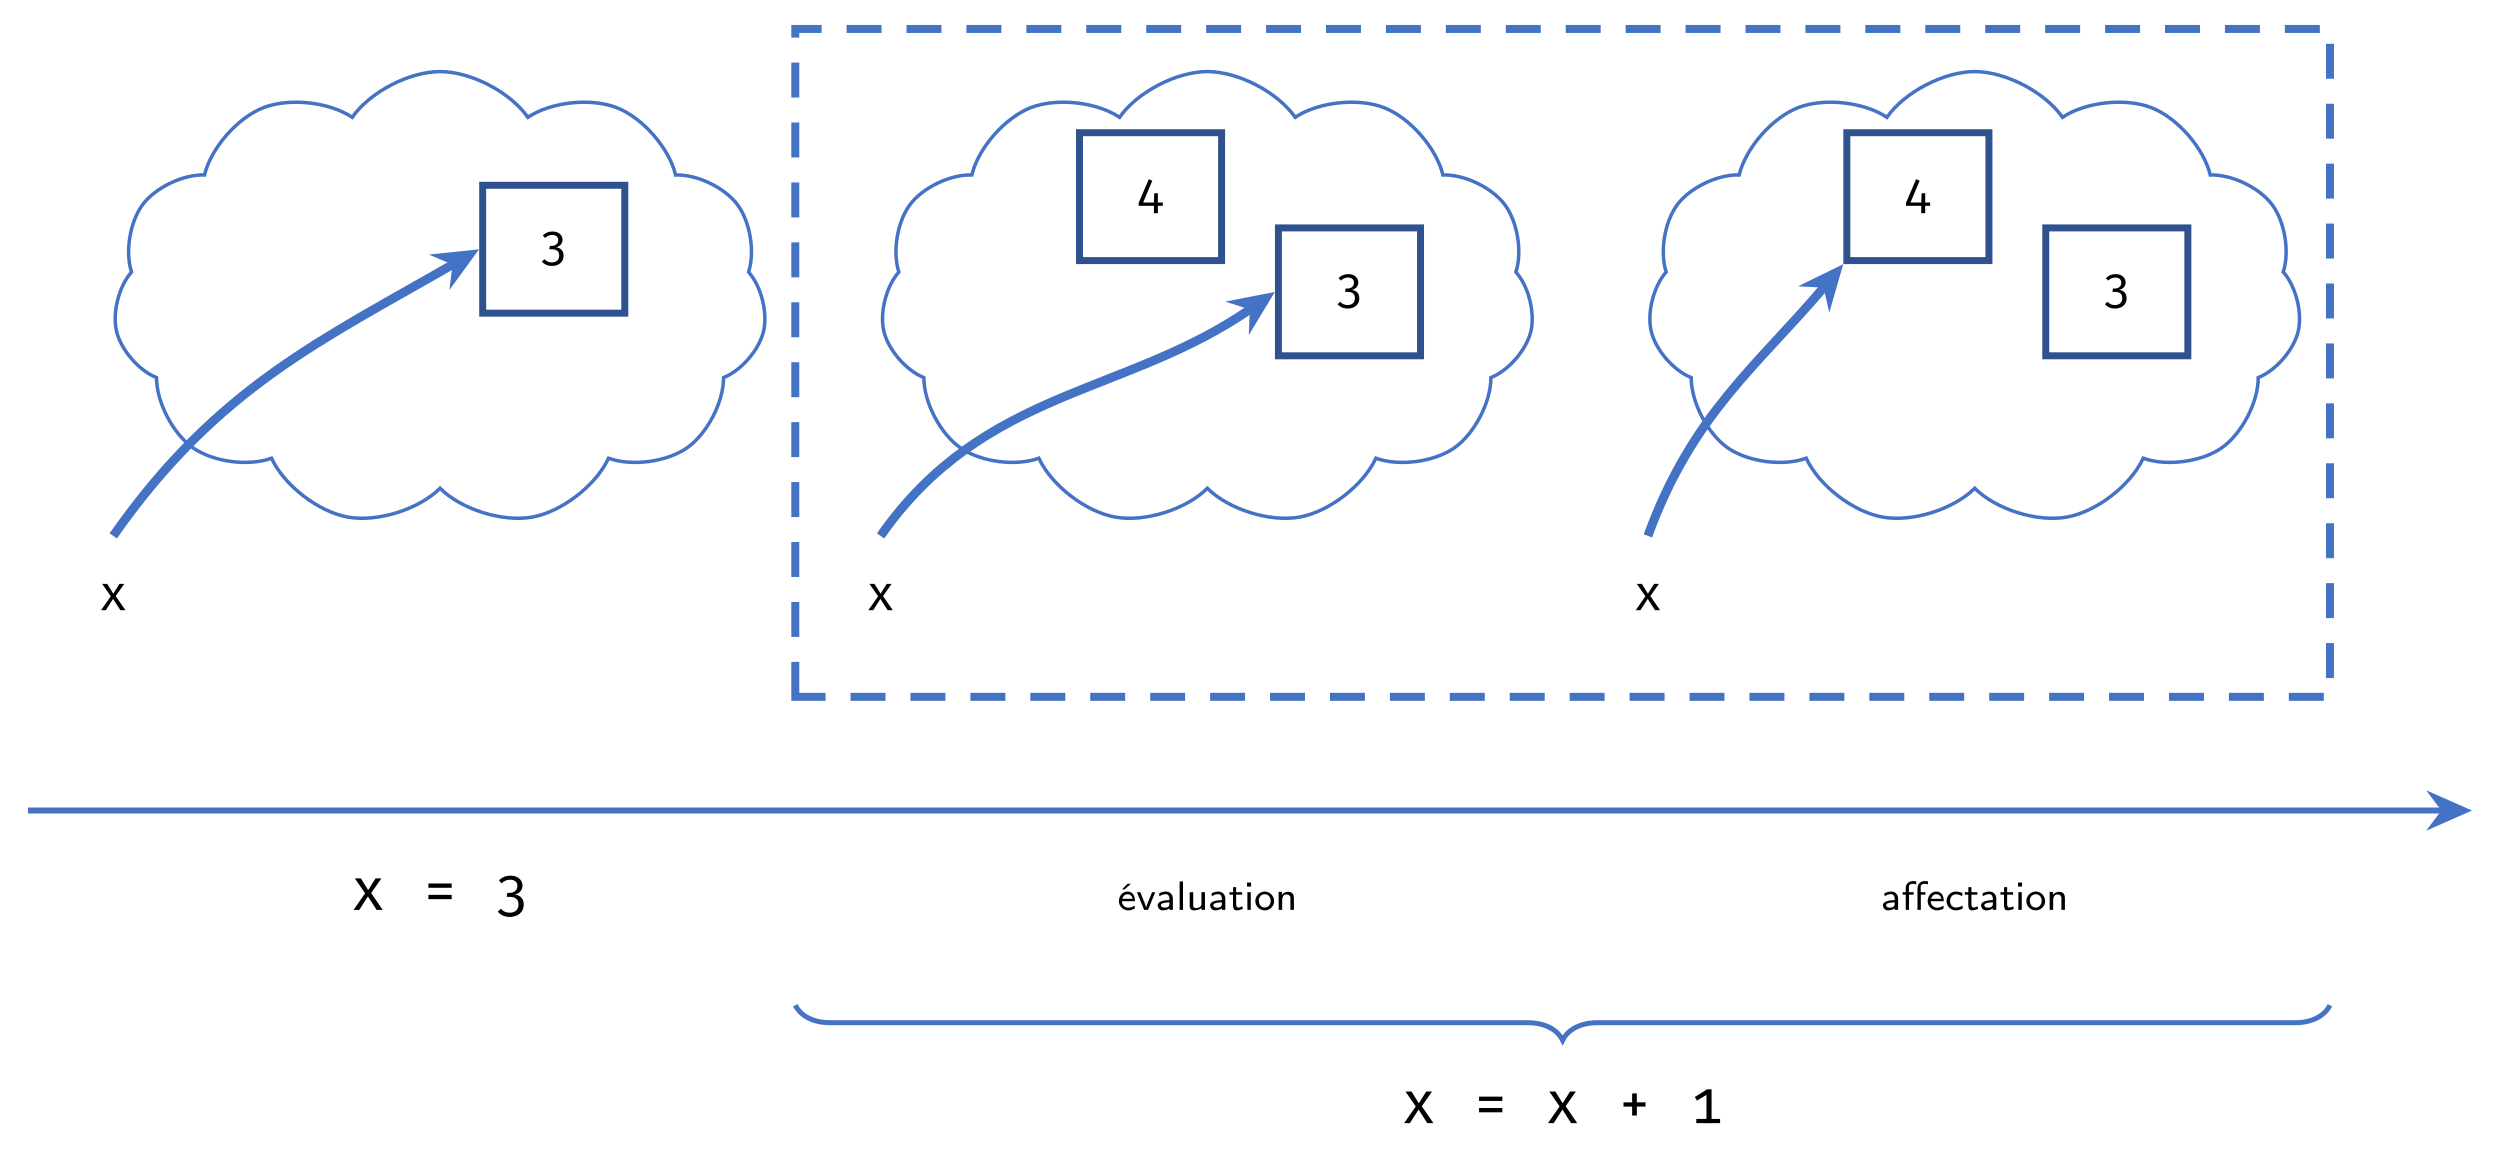
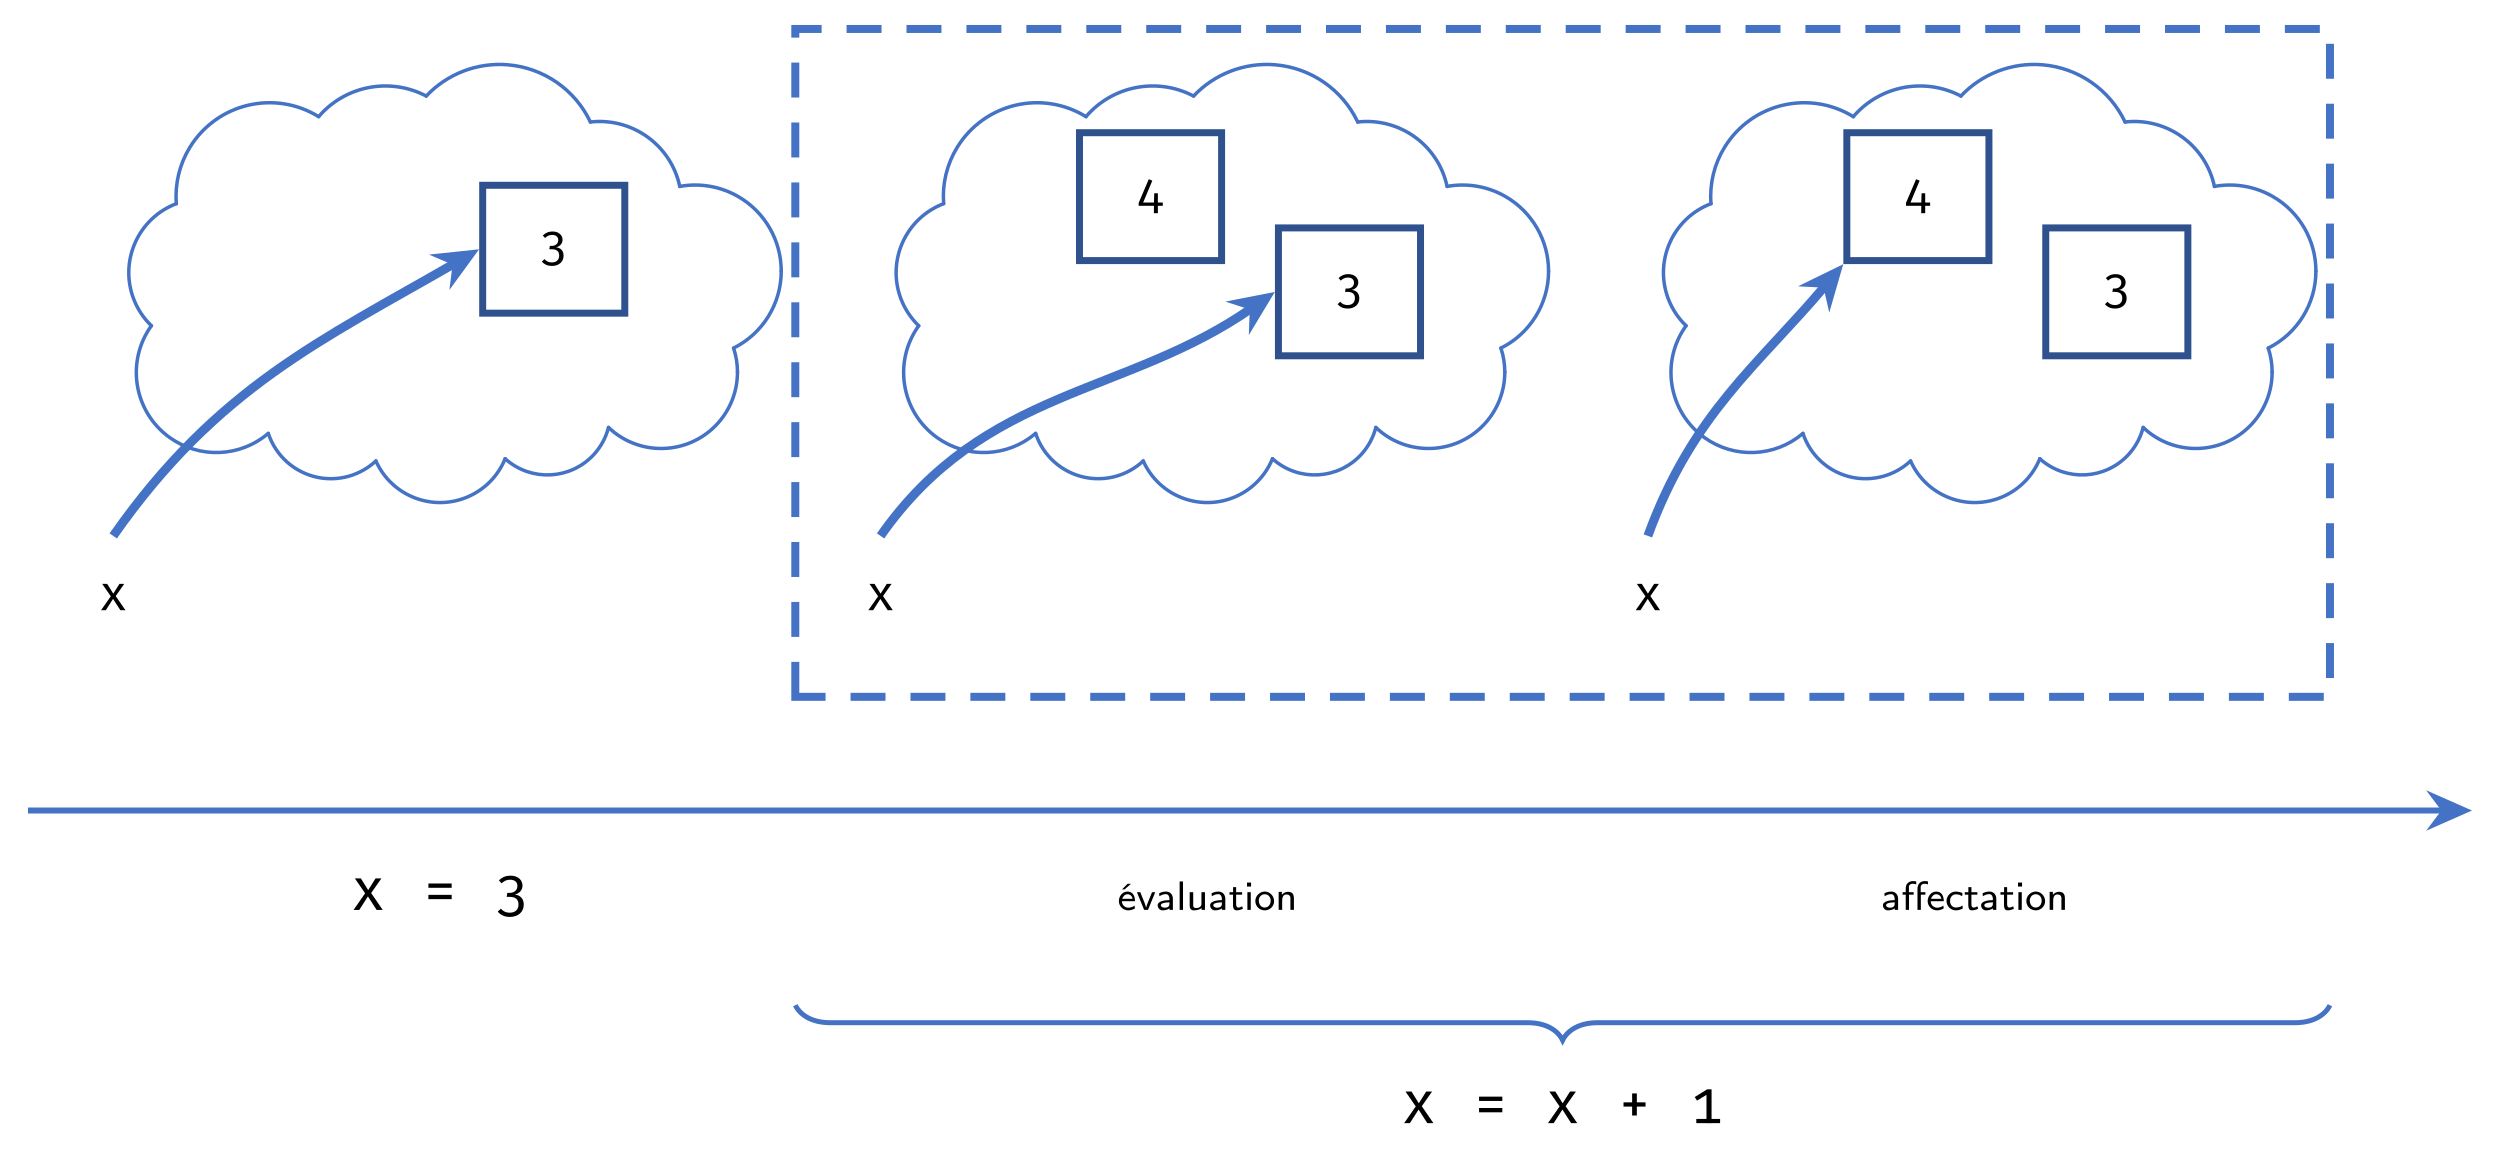
<svg xmlns="http://www.w3.org/2000/svg" xmlns:xlink="http://www.w3.org/1999/xlink" viewBox="0 0 498.717 232.359">
  <defs>
    <g>
      <g id="glyph-0-0">
        <path d="M 1.812 0 L 3.547 -2.703 L 5.281 0 L 6.5 0 L 4.188 -3.375 L 6.234 -6.297 L 5.062 -6.297 L 3.594 -3.953 L 2.141 -6.297 L 0.938 -6.297 L 2.984 -3.328 L 0.672 0 Z M 1.812 0 " />
      </g>
      <g id="glyph-0-1">
        <path d="M 5.906 -5.281 L 1.266 -5.281 L 1.266 -4.422 L 5.906 -4.422 Z M 5.906 -3.016 L 1.266 -3.016 L 1.266 -2.156 L 5.906 -2.156 Z M 5.906 -3.016 " />
      </g>
      <g id="glyph-0-2">
        <path d="M 4.047 -5.922 L 3.109 -5.922 L 3.109 -4.141 L 1.391 -4.141 L 1.391 -3.297 L 3.109 -3.297 L 3.109 -1.516 L 4.047 -1.516 L 4.047 -3.297 L 5.781 -3.297 L 5.781 -4.141 L 4.047 -4.141 Z M 4.047 -5.922 " />
      </g>
      <g id="glyph-0-3">
        <path d="M 6.312 -0.828 L 4.609 -0.828 L 4.609 -6.734 L 3.719 -6.734 L 1.25 -5.203 L 1.703 -4.484 L 3.594 -5.641 L 3.594 -0.828 L 1.562 -0.828 L 1.562 0 L 3.594 0 L 3.594 0.016 L 4.609 0.016 L 4.609 0 L 6.312 0 Z M 6.312 -0.828 " />
      </g>
      <g id="glyph-0-4">
        <path d="M 3.297 -6.844 C 2.375 -6.844 1.656 -6.547 0.984 -5.922 L 1.5 -5.312 C 2.062 -5.812 2.531 -6.031 3.219 -6.031 C 4.141 -6.031 4.672 -5.562 4.672 -4.812 C 4.672 -3.906 4 -3.406 3.094 -3.406 L 2.656 -3.406 L 2.531 -2.609 L 3.156 -2.609 C 4.25 -2.609 4.891 -2.156 4.891 -1.094 C 4.891 -0.094 4.266 0.547 3.125 0.547 C 2.422 0.547 1.875 0.312 1.375 -0.25 L 0.75 0.328 C 1.344 1.047 2.172 1.391 3.156 1.391 C 4.875 1.391 5.938 0.344 5.938 -1.047 C 5.938 -2.312 5.203 -2.953 4.141 -3.078 C 5.016 -3.266 5.688 -3.922 5.688 -4.859 C 5.688 -5.906 4.859 -6.844 3.297 -6.844 Z M 3.297 -6.844 " />
      </g>
      <g id="glyph-1-0">
        <path d="M 2.75 -5.719 C 1.984 -5.719 1.391 -5.469 0.812 -4.938 L 1.25 -4.422 C 1.719 -4.844 2.109 -5.031 2.688 -5.031 C 3.453 -5.031 3.891 -4.641 3.891 -4.016 C 3.891 -3.266 3.328 -2.844 2.578 -2.844 L 2.219 -2.844 L 2.109 -2.172 L 2.625 -2.172 C 3.531 -2.172 4.078 -1.797 4.078 -0.922 C 4.078 -0.078 3.562 0.453 2.609 0.453 C 2.031 0.453 1.562 0.266 1.141 -0.203 L 0.625 0.281 C 1.125 0.875 1.812 1.156 2.625 1.156 C 4.062 1.156 4.953 0.297 4.953 -0.875 C 4.953 -1.922 4.344 -2.469 3.453 -2.562 C 4.172 -2.719 4.75 -3.266 4.75 -4.062 C 4.75 -4.922 4.062 -5.719 2.75 -5.719 Z M 2.75 -5.719 " />
      </g>
      <g id="glyph-1-1">
        <path d="M 1.516 0 L 2.953 -2.25 L 4.406 0 L 5.422 0 L 3.484 -2.812 L 5.188 -5.25 L 4.234 -5.25 L 3 -3.297 L 1.781 -5.25 L 0.781 -5.25 L 2.5 -2.766 L 0.562 0 Z M 1.516 0 " />
      </g>
      <g id="glyph-1-2">
        <path d="M 5.438 -1.062 L 4.453 -1.062 L 4.453 -2.906 L 3.734 -2.906 L 3.672 -1.062 L 1.516 -1.062 L 3.344 -5.422 L 2.641 -5.719 L 0.625 -1 L 0.625 -0.406 L 3.672 -0.406 L 3.656 1.062 L 4.453 1.062 L 4.453 -0.406 L 5.438 -0.406 Z M 5.438 -1.062 " />
      </g>
      <g id="glyph-2-0">
        <path d="M 3.422 -0.875 C 3.359 -0.844 3.297 -0.781 3.234 -0.75 C 2.922 -0.578 2.547 -0.453 2.172 -0.453 C 1.578 -0.453 0.891 -0.906 0.891 -1.75 L 3.5 -1.75 C 3.5 -2.562 3.219 -3.672 2 -3.672 C 0.969 -3.672 0.281 -2.734 0.281 -1.766 L 0.281 -1.734 C 0.297 -0.734 1.141 0.078 2.141 0.078 C 2.578 0.078 3 -0.047 3.359 -0.234 C 3.422 -0.266 3.469 -0.297 3.469 -0.359 C 3.469 -0.531 3.438 -0.703 3.422 -0.875 Z M 0.953 -2.234 C 1.094 -2.688 1.453 -3.141 2.016 -3.141 C 2.281 -3.141 2.578 -3.016 2.75 -2.812 C 2.906 -2.641 2.969 -2.438 3.016 -2.234 Z M 0.906 -4.109 L 1.438 -4.109 L 2.688 -5.219 L 2.016 -5.219 Z M 0.906 -4.109 " />
      </g>
      <g id="glyph-2-1">
        <path d="M 0.125 -3.547 C 0.156 -3.438 0.203 -3.328 0.25 -3.219 L 1.469 -0.234 C 1.531 -0.109 1.531 0 1.672 0 C 1.703 0 1.734 -0.016 1.766 -0.016 L 2.141 -0.016 C 2.172 -0.016 2.203 0 2.234 0 C 2.375 0 2.391 -0.203 2.453 -0.312 C 2.766 -1.078 3.078 -1.859 3.406 -2.641 L 3.641 -3.219 C 3.688 -3.328 3.734 -3.438 3.766 -3.547 L 3.234 -3.547 C 3.094 -3.547 3.078 -3.422 3.047 -3.328 C 2.766 -2.672 2.5 -2.016 2.25 -1.359 C 2.141 -1.062 2.016 -0.766 1.953 -0.453 C 1.766 -1.234 1.422 -1.984 1.109 -2.734 C 1.047 -2.922 0.969 -3.125 0.891 -3.312 L 0.828 -3.469 C 0.812 -3.516 0.781 -3.547 0.719 -3.547 Z M 0.125 -3.547 " />
      </g>
      <g id="glyph-2-2">
        <path d="M 0.703 -2.734 C 1.125 -3 1.5 -3.156 2 -3.156 C 2.5 -3.156 2.703 -2.672 2.703 -2.234 L 2.703 -1.969 C 1.844 -1.969 0.359 -1.781 0.359 -0.953 C 0.359 -0.422 0.75 0.078 1.328 0.078 C 1.812 0.078 2.312 -0.031 2.719 -0.312 L 2.719 -0.016 L 3.391 -0.016 L 3.391 -2.234 C 3.391 -2.875 3.031 -3.609 2.109 -3.672 L 2.016 -3.672 C 1.594 -3.672 1.203 -3.578 0.812 -3.406 C 0.75 -3.375 0.656 -3.344 0.656 -3.266 C 0.656 -3.094 0.688 -2.906 0.703 -2.734 Z M 2.703 -1.531 L 2.703 -1.172 C 2.703 -0.719 2.359 -0.453 1.781 -0.453 C 1.5 -0.453 1 -0.562 1 -0.953 C 1 -1.344 1.688 -1.422 1.953 -1.469 C 2.203 -1.5 2.453 -1.516 2.703 -1.531 Z M 2.703 -1.531 " />
      </g>
      <g id="glyph-2-3">
        <path d="M 0.672 -5.688 L 0.672 -0.016 L 1.344 -0.016 L 1.344 -5.688 Z M 0.672 -5.688 " />
      </g>
      <g id="glyph-2-4">
        <path d="M 0.656 -3.547 L 0.656 -0.906 C 0.656 -0.625 0.688 -0.344 0.875 -0.156 C 1.031 0.031 1.281 0.078 1.516 0.078 C 2.047 0.078 2.609 -0.047 3.031 -0.375 L 3.031 -0.016 L 3.703 -0.016 L 3.703 -3.547 L 3 -3.547 L 3 -1.328 C 3 -1.156 3 -1 2.922 -0.844 C 2.734 -0.516 2.359 -0.391 2.016 -0.391 L 1.984 -0.391 C 1.719 -0.391 1.359 -0.406 1.359 -0.906 L 1.359 -3.547 Z M 0.656 -3.547 " />
      </g>
      <g id="glyph-2-5">
        <path d="M 0.875 -4.562 L 0.875 -3.547 L 0.156 -3.547 L 0.156 -3.047 L 0.859 -3.047 L 0.859 -1.078 C 0.859 -0.641 0.891 0.078 1.562 0.078 C 2.016 0.078 2.422 -0.047 2.828 -0.219 L 2.688 -0.734 C 2.422 -0.578 2.203 -0.484 1.906 -0.484 C 1.516 -0.484 1.484 -0.953 1.484 -1.219 L 1.484 -3.047 L 2.672 -3.047 L 2.672 -3.547 L 1.484 -3.547 L 1.484 -4.562 Z M 0.875 -4.562 " />
      </g>
      <g id="glyph-2-6">
        <path d="M 0.672 -3.547 L 0.672 -0.016 L 1.344 -0.016 L 1.344 -3.547 Z M 0.594 -5.469 L 0.594 -4.672 L 1.406 -4.672 L 1.406 -5.469 Z M 0.594 -5.469 " />
      </g>
      <g id="glyph-2-7">
        <path d="M 1.984 -3.672 C 1.016 -3.562 0.234 -2.781 0.234 -1.766 C 0.234 -0.828 0.984 0.078 2.141 0.078 C 3.109 0.078 3.984 -0.719 3.984 -1.75 C 3.984 -2.734 3.203 -3.672 2.109 -3.672 C 2.062 -3.672 2.031 -3.672 1.984 -3.672 Z M 0.938 -1.719 C 0.922 -1.766 0.922 -1.812 0.922 -1.859 C 0.922 -2.531 1.391 -3.141 2.109 -3.141 C 2.844 -3.141 3.297 -2.547 3.297 -1.844 C 3.297 -1.125 2.859 -0.484 2.109 -0.484 C 1.453 -0.484 1.016 -0.984 0.938 -1.719 Z M 0.938 -1.719 " />
      </g>
      <g id="glyph-2-8">
        <path d="M 1.297 -3.031 L 1.297 -3.609 L 0.656 -3.609 L 0.656 -0.016 L 1.359 -0.016 L 1.359 -1.812 C 1.359 -2.312 1.453 -3.094 2.188 -3.094 C 2.656 -3.094 3.016 -2.891 3.016 -2.266 C 3.016 -2.156 3 -2.047 3 -1.953 L 3 -0.016 L 3.703 -0.016 L 3.703 -1.875 C 3.703 -2.016 3.703 -2.156 3.703 -2.297 C 3.703 -2.938 3.531 -3.625 2.531 -3.625 C 2.031 -3.625 1.656 -3.422 1.297 -3.031 Z M 1.297 -3.031 " />
      </g>
      <g id="glyph-2-9">
        <path d="M 0.844 -3.547 L 0.219 -3.547 L 0.219 -3.047 L 0.844 -3.047 L 0.844 -0.016 L 1.5 -0.016 L 1.5 -3.047 L 2.422 -3.047 L 2.422 -3.547 L 1.484 -3.547 L 1.484 -4.359 C 1.484 -4.438 1.469 -4.5 1.469 -4.578 C 1.469 -5.047 1.891 -5.234 2.266 -5.234 C 2.516 -5.234 2.719 -5.172 2.938 -5.094 L 2.938 -5.688 C 2.719 -5.734 2.516 -5.766 2.281 -5.766 C 1.766 -5.766 1.125 -5.5 0.906 -4.812 C 0.844 -4.594 0.844 -4.359 0.844 -4.141 Z M 3.188 -0.016 L 3.859 -0.016 L 3.859 -3.047 L 4.766 -3.047 L 4.766 -3.547 L 3.828 -3.547 L 3.828 -4.359 C 3.828 -4.438 3.828 -4.5 3.828 -4.578 C 3.828 -5.047 4.234 -5.234 4.625 -5.234 C 4.875 -5.234 5.062 -5.172 5.281 -5.094 L 5.281 -5.688 C 5.078 -5.734 4.859 -5.766 4.641 -5.766 C 3.844 -5.766 3.188 -5.266 3.188 -4.203 Z M 3.188 -0.016 " />
      </g>
      <g id="glyph-2-10">
        <path d="M 3.422 -0.875 C 3.359 -0.844 3.297 -0.781 3.234 -0.75 C 2.922 -0.578 2.547 -0.453 2.172 -0.453 C 1.578 -0.453 0.891 -0.906 0.891 -1.75 L 3.5 -1.75 C 3.5 -2.562 3.219 -3.672 2 -3.672 C 0.969 -3.672 0.281 -2.734 0.281 -1.766 L 0.281 -1.734 C 0.297 -0.734 1.141 0.078 2.141 0.078 C 2.578 0.078 3 -0.047 3.359 -0.234 C 3.422 -0.266 3.469 -0.297 3.469 -0.359 C 3.469 -0.531 3.438 -0.703 3.422 -0.875 Z M 0.953 -2.234 C 1.094 -2.688 1.453 -3.141 2.016 -3.141 C 2.281 -3.141 2.578 -3.016 2.75 -2.812 C 2.906 -2.641 2.969 -2.438 3.016 -2.234 Z M 0.953 -2.234 " />
      </g>
      <g id="glyph-2-11">
        <path d="M 3.469 -0.891 C 3.344 -0.828 3.234 -0.734 3.094 -0.672 C 2.781 -0.547 2.453 -0.484 2.109 -0.484 L 2.047 -0.484 C 1.328 -0.562 0.984 -1.172 0.984 -1.781 C 0.984 -2.469 1.375 -3.125 2.203 -3.125 C 2.484 -3.125 2.734 -3.062 2.984 -2.969 C 3.109 -2.906 3.234 -2.812 3.375 -2.75 C 3.422 -2.906 3.469 -3.125 3.469 -3.266 C 3.469 -3.562 2.266 -3.672 2.156 -3.672 C 1.094 -3.672 0.344 -2.844 0.281 -1.875 L 0.281 -1.781 C 0.281 -0.797 1.078 0.078 2.125 0.078 C 2.578 0.078 3 -0.031 3.406 -0.234 C 3.453 -0.25 3.516 -0.281 3.516 -0.359 C 3.516 -0.531 3.484 -0.703 3.469 -0.891 Z M 3.469 -0.891 " />
      </g>
    </g>
    <clipPath id="clip-0">
      <path clip-rule="nonzero" d="M 468 142 L 498.719 142 L 498.719 182 L 468 182 Z M 468 142 " />
    </clipPath>
  </defs>
  <path fill="none" stroke-width="1.196" stroke-linecap="butt" stroke-linejoin="miter" stroke="rgb(26.668%,44.707%,76.862%)" stroke-opacity="1" stroke-miterlimit="10" d="M -82.206 -102.05 L 399.681 -102.05 " transform="matrix(1,0,0,-1,87.784,59.637)" />
  <path fill-rule="nonzero" fill="rgb(26.668%,44.707%,76.862%)" fill-opacity="1" d="M 491.652 161.688 L 485.832 159.117 L 487.766 161.688 L 485.832 164.254 Z M 491.652 161.688 " />
  <g clip-path="url(#clip-0)">
    <path fill="none" stroke-width="1.196" stroke-linecap="butt" stroke-linejoin="miter" stroke="rgb(26.668%,44.707%,76.862%)" stroke-opacity="1" stroke-miterlimit="10" d="M 7.58 -0.002 L 1.76 2.568 L 3.693 -0.002 L 1.76 -2.568 Z M 7.58 -0.002 " transform="matrix(1,0,0,-1,484.0725,161.6857)" />
  </g>
  <path fill="none" stroke-width="1.594" stroke-linecap="butt" stroke-linejoin="miter" stroke="rgb(26.668%,44.707%,76.862%)" stroke-opacity="1" stroke-dasharray="6.974 4.981" stroke-miterlimit="10" d="M 70.868 -79.371 L 70.868 53.86 L 377.013 53.86 L 377.013 -79.371 Z M 70.868 -79.371 " transform="matrix(1,0,0,-1,87.784,59.637)" />
  <path fill="none" stroke-width="0.996" stroke-linecap="butt" stroke-linejoin="miter" stroke="rgb(26.668%,44.707%,76.862%)" stroke-opacity="1" stroke-miterlimit="10" d="M 70.868 -140.89 C 71.911 -142.984 74.353 -144.379 77.841 -144.379 L 216.966 -144.379 C 220.454 -144.379 222.896 -145.773 223.939 -147.867 C 224.986 -145.773 227.427 -144.379 230.915 -144.379 L 370.04 -144.379 C 373.525 -144.379 375.966 -142.984 377.013 -140.89 " transform="matrix(1,0,0,-1,87.784,59.637)" />
  <g fill="rgb(0%,0%,0%)" fill-opacity="1">
    <use xlink:href="#glyph-0-0" x="279.441" y="224.046" />
  </g>
  <g fill="rgb(0%,0%,0%)" fill-opacity="1">
    <use xlink:href="#glyph-0-1" x="293.787" y="224.046" />
  </g>
  <g fill="rgb(0%,0%,0%)" fill-opacity="1">
    <use xlink:href="#glyph-0-0" x="308.133" y="224.046" />
  </g>
  <g fill="rgb(0%,0%,0%)" fill-opacity="1">
    <use xlink:href="#glyph-0-2" x="322.48" y="224.046" />
  </g>
  <g fill="rgb(0%,0%,0%)" fill-opacity="1">
    <use xlink:href="#glyph-0-3" x="336.826" y="224.046" />
  </g>
-   <path fill="none" stroke-width="0.697" stroke-linecap="butt" stroke-linejoin="miter" stroke="rgb(26.668%,44.707%,76.862%)" stroke-opacity="1" stroke-miterlimit="10" d="M 17.517 36.239 C 13.989 41.274 6.146 45.356 0.001 45.356 C -6.147 45.356 -13.991 41.274 -17.518 36.239 C -22.136 39.313 -30.073 40.172 -35.241 38.157 C -40.413 36.137 -45.682 30.125 -46.991 24.735 C -51.237 24.875 -56.749 22.239 -59.304 18.844 C -61.854 15.45 -62.862 9.414 -61.546 5.375 C -64.073 2.539 -65.409 -2.758 -64.534 -6.453 C -63.659 -10.148 -60.089 -14.285 -56.561 -15.687 C -56.561 -20.605 -53.3 -26.879 -49.276 -29.699 C -45.253 -32.519 -38.237 -33.449 -33.616 -31.773 C -31.096 -37.207 -24.268 -42.465 -18.37 -43.519 C -12.472 -44.57 -4.245 -41.996 0.001 -37.769 C 4.243 -41.996 12.47 -44.57 18.368 -43.519 C 24.267 -42.468 31.095 -37.207 33.618 -31.773 C 38.236 -33.449 45.247 -32.523 49.271 -29.703 C 53.294 -26.883 56.56 -20.605 56.56 -15.687 C 60.087 -14.285 63.657 -10.152 64.532 -6.457 C 65.407 -2.761 64.071 2.539 61.544 5.375 C 62.864 9.414 61.861 15.442 59.31 18.836 C 56.755 22.231 51.236 24.875 46.993 24.731 C 45.681 30.125 40.423 36.137 35.251 38.157 C 30.079 40.172 22.138 39.317 17.517 36.239 Z M 17.517 36.239 " transform="matrix(1,0,0,-1,87.784,59.637)" />
+   <path fill="none" stroke-width="0.697" stroke-linecap="round" stroke-linejoin="miter" stroke="rgb(26.668%,44.707%,76.862%)" stroke-opacity="1" stroke-miterlimit="10" d="M 68.06 5.559 C 68.06 11.692 64.786 17.36 59.478 20.426 C 55.954 22.461 51.821 23.176 47.818 22.446 " transform="matrix(1,0,0,-1,87.784,59.637)" />
+   <path fill="none" stroke-width="0.697" stroke-linecap="round" stroke-linejoin="miter" stroke="rgb(26.668%,44.707%,76.862%)" stroke-opacity="1" stroke-miterlimit="10" d="M 58.556 -9.804 C 64.38 -6.902 68.064 -0.953 68.064 5.559 " transform="matrix(1,0,0,-1,87.784,59.637)" />
+   <path fill="none" stroke-width="0.697" stroke-linecap="round" stroke-linejoin="miter" stroke="rgb(26.668%,44.707%,76.862%)" stroke-opacity="1" stroke-miterlimit="10" d="M 47.821 22.446 C 46.068 30.676 38.357 36.235 29.993 35.301 " transform="matrix(1,0,0,-1,87.784,59.637)" />
+   <path fill="none" stroke-width="0.697" stroke-linecap="round" stroke-linejoin="miter" stroke="rgb(26.668%,44.707%,76.862%)" stroke-opacity="1" stroke-miterlimit="10" d="M 29.989 35.305 C 26.919 41.782 20.622 46.133 13.474 46.715 C 7.4 47.207 1.427 44.91 -2.753 40.477 " transform="matrix(1,0,0,-1,87.784,59.637)" />
+   <path fill="none" stroke-width="0.697" stroke-linecap="round" stroke-linejoin="miter" stroke="rgb(26.668%,44.707%,76.862%)" stroke-opacity="1" stroke-miterlimit="10" d="M -2.757 40.477 C -9.991 44.274 -18.897 42.571 -24.218 36.367 " transform="matrix(1,0,0,-1,87.784,59.637)" />
+   <path fill="none" stroke-width="0.697" stroke-linecap="round" stroke-linejoin="miter" stroke="rgb(26.668%,44.707%,76.862%)" stroke-opacity="1" stroke-miterlimit="10" d="M -24.221 36.367 C -32.999 41.774 -44.491 39.043 -49.897 30.266 C -51.971 26.899 -52.921 22.953 -52.608 19.012 " transform="matrix(1,0,0,-1,87.784,59.637)" />
+   <path fill="none" stroke-width="0.697" stroke-linecap="round" stroke-linejoin="miter" stroke="rgb(26.668%,44.707%,76.862%)" stroke-opacity="1" stroke-miterlimit="10" d="M -52.604 19.008 C -60.202 16.117 -64.018 7.614 -61.128 0.016 C -60.354 -2.011 -59.143 -3.843 -57.581 -5.347 " transform="matrix(1,0,0,-1,87.784,59.637)" />
+   <path fill="none" stroke-width="0.697" stroke-linecap="round" stroke-linejoin="miter" stroke="rgb(26.668%,44.707%,76.862%)" stroke-opacity="1" stroke-miterlimit="10" d="M -57.585 -5.347 C -62.733 -12.504 -61.108 -22.48 -53.956 -27.633 C -47.987 -31.925 -39.858 -31.593 -34.264 -26.82 " transform="matrix(1,0,0,-1,87.784,59.637)" />
+   <path fill="none" stroke-width="0.697" stroke-linecap="round" stroke-linejoin="miter" stroke="rgb(26.668%,44.707%,76.862%)" stroke-opacity="1" stroke-miterlimit="10" d="M -34.264 -26.82 C -32.796 -31.281 -29.061 -34.621 -24.464 -35.582 C -20.276 -36.457 -15.925 -35.238 -12.8 -32.316 " transform="matrix(1,0,0,-1,87.784,59.637)" />
+   <path fill="none" stroke-width="0.697" stroke-linecap="round" stroke-linejoin="miter" stroke="rgb(26.668%,44.707%,76.862%)" stroke-opacity="1" stroke-miterlimit="10" d="M -12.796 -32.32 C -9.639 -39.386 -1.35 -42.554 5.716 -39.394 C 9.017 -37.922 11.626 -35.222 12.986 -31.871 " transform="matrix(1,0,0,-1,87.784,59.637)" />
+   <path fill="none" stroke-width="0.697" stroke-linecap="round" stroke-linejoin="miter" stroke="rgb(26.668%,44.707%,76.862%)" stroke-opacity="1" stroke-miterlimit="10" d="M 12.986 -31.871 C 18.154 -36.523 26.111 -36.109 30.763 -30.941 C 32.126 -29.429 33.103 -27.605 33.607 -25.633 " transform="matrix(1,0,0,-1,87.784,59.637)" />
+   <path fill="none" stroke-width="0.697" stroke-linecap="round" stroke-linejoin="miter" stroke="rgb(26.668%,44.707%,76.862%)" stroke-opacity="1" stroke-miterlimit="10" d="M 59.333 -14.609 C 59.333 -12.976 59.068 -11.355 58.556 -9.804 " transform="matrix(1,0,0,-1,87.784,59.637)" />
+   <path fill="none" stroke-width="0.697" stroke-linecap="round" stroke-linejoin="miter" stroke="rgb(26.668%,44.707%,76.862%)" stroke-opacity="1" stroke-miterlimit="10" d="M 33.607 -25.636 C 39.7 -31.433 49.337 -31.195 55.134 -25.101 C 57.829 -22.273 59.333 -18.511 59.333 -14.605 " transform="matrix(1,0,0,-1,87.784,59.637)" />
  <path fill-rule="nonzero" fill="rgb(100%,100%,100%)" fill-opacity="1" stroke-width="1.395" stroke-linecap="butt" stroke-linejoin="miter" stroke="rgb(18.43%,32.158%,56.078%)" stroke-opacity="1" stroke-miterlimit="10" d="M 8.505 -2.836 L 36.853 -2.836 L 36.853 22.676 L 8.505 22.676 Z M 8.505 -2.836 " transform="matrix(1,0,0,-1,87.784,59.637)" />
  <g fill="rgb(0%,0%,0%)" fill-opacity="1">
    <use xlink:href="#glyph-1-0" x="107.472" y="51.897" />
  </g>
  <g fill="rgb(0%,0%,0%)" fill-opacity="1">
    <use xlink:href="#glyph-1-1" x="19.598" y="121.722" />
  </g>
  <path fill="none" stroke-width="1.793" stroke-linecap="butt" stroke-linejoin="miter" stroke="rgb(26.668%,44.707%,76.862%)" stroke-opacity="1" stroke-miterlimit="10" d="M -65.198 -47.269 C -44.421 -17.601 -23.561 -8.187 2.997 7.145 " transform="matrix(1,0,0,-1,87.784,59.637)" />
  <path fill-rule="nonzero" fill="rgb(26.668%,44.707%,76.862%)" fill-opacity="1" stroke-width="1.531" stroke-linecap="butt" stroke-linejoin="miter" stroke="rgb(26.668%,44.707%,76.862%)" stroke-opacity="1" stroke-miterlimit="10" d="M 7.161 -0.002 L 2.253 2.178 L 3.901 -0 L 2.253 -2.175 Z M 7.161 -0.002 " transform="matrix(0.86601,-0.49998,-0.49998,-0.86601,87.73517,54.25078)" />
  <g fill="rgb(0%,0%,0%)" fill-opacity="1">
    <use xlink:href="#glyph-0-0" x="69.851" y="181.526" />
  </g>
  <g fill="rgb(0%,0%,0%)" fill-opacity="1">
    <use xlink:href="#glyph-0-1" x="84.197" y="181.526" />
  </g>
  <g fill="rgb(0%,0%,0%)" fill-opacity="1">
    <use xlink:href="#glyph-0-4" x="98.543" y="181.526" />
  </g>
-   <path fill="none" stroke-width="0.697" stroke-linecap="butt" stroke-linejoin="miter" stroke="rgb(26.668%,44.707%,76.862%)" stroke-opacity="1" stroke-miterlimit="10" d="M 170.591 36.239 C 167.064 41.274 159.22 45.356 153.071 45.356 C 146.927 45.356 139.083 41.274 135.556 36.239 C 130.939 39.313 123.001 40.172 117.829 38.157 C 112.661 36.137 107.392 30.125 106.079 24.735 C 101.833 24.875 96.321 22.239 93.771 18.844 C 91.216 15.45 90.208 9.414 91.525 5.375 C 89.001 2.539 87.661 -2.758 88.536 -6.453 C 89.411 -10.148 92.986 -14.285 96.513 -15.687 C 96.509 -20.605 99.771 -26.879 103.798 -29.699 C 107.821 -32.519 114.837 -33.449 119.454 -31.773 C 121.978 -37.207 128.806 -42.465 134.704 -43.519 C 140.599 -44.57 148.829 -41.996 153.071 -37.769 C 157.318 -41.996 165.544 -44.57 171.439 -43.519 C 177.337 -42.468 184.169 -37.207 186.689 -31.773 C 191.31 -33.449 198.318 -32.523 202.341 -29.703 C 206.368 -26.883 209.634 -20.605 209.63 -15.687 C 213.161 -14.285 216.732 -10.152 217.607 -6.457 C 218.482 -2.761 217.142 2.539 214.618 5.375 C 215.935 9.414 214.935 15.442 212.38 18.836 C 209.829 22.231 204.31 24.875 200.064 24.731 C 198.751 30.125 193.493 36.137 188.321 38.157 C 183.15 40.172 175.208 39.317 170.591 36.239 Z M 170.591 36.239 " transform="matrix(1,0,0,-1,87.784,59.637)" />
+   <path fill="none" stroke-width="0.697" stroke-linecap="round" stroke-linejoin="miter" stroke="rgb(26.668%,44.707%,76.862%)" stroke-opacity="1" stroke-miterlimit="10" d="M 221.134 5.559 C 221.134 11.692 217.861 17.36 212.548 20.426 C 209.029 22.461 204.892 23.176 200.892 22.446 " transform="matrix(1,0,0,-1,87.784,59.637)" />
+   <path fill="none" stroke-width="0.697" stroke-linecap="round" stroke-linejoin="miter" stroke="rgb(26.668%,44.707%,76.862%)" stroke-opacity="1" stroke-miterlimit="10" d="M 211.63 -9.804 C 217.454 -6.902 221.138 -0.953 221.138 5.559 " transform="matrix(1,0,0,-1,87.784,59.637)" />
+   <path fill="none" stroke-width="0.697" stroke-linecap="round" stroke-linejoin="miter" stroke="rgb(26.668%,44.707%,76.862%)" stroke-opacity="1" stroke-miterlimit="10" d="M 200.892 22.446 C 199.142 30.676 191.431 36.235 183.068 35.301 " transform="matrix(1,0,0,-1,87.784,59.637)" />
+   <path fill="none" stroke-width="0.697" stroke-linecap="round" stroke-linejoin="miter" stroke="rgb(26.668%,44.707%,76.862%)" stroke-opacity="1" stroke-miterlimit="10" d="M 183.064 35.305 C 179.993 41.782 173.693 46.133 166.548 46.715 C 160.474 47.207 154.501 44.91 150.318 40.477 " transform="matrix(1,0,0,-1,87.784,59.637)" />
+   <path fill="none" stroke-width="0.697" stroke-linecap="round" stroke-linejoin="miter" stroke="rgb(26.668%,44.707%,76.862%)" stroke-opacity="1" stroke-miterlimit="10" d="M 150.318 40.477 C 143.079 44.274 134.177 42.571 128.853 36.367 " transform="matrix(1,0,0,-1,87.784,59.637)" />
+   <path fill="none" stroke-width="0.697" stroke-linecap="round" stroke-linejoin="miter" stroke="rgb(26.668%,44.707%,76.862%)" stroke-opacity="1" stroke-miterlimit="10" d="M 128.849 36.367 C 120.075 41.774 108.579 39.043 103.177 30.266 C 101.103 26.899 100.153 22.953 100.462 19.012 " transform="matrix(1,0,0,-1,87.784,59.637)" />
+   <path fill="none" stroke-width="0.697" stroke-linecap="round" stroke-linejoin="miter" stroke="rgb(26.668%,44.707%,76.862%)" stroke-opacity="1" stroke-miterlimit="10" d="M 100.466 19.008 C 92.868 16.117 89.056 7.614 91.946 0.016 C 92.716 -2.011 93.931 -3.843 95.489 -5.347 " transform="matrix(1,0,0,-1,87.784,59.637)" />
+   <path fill="none" stroke-width="0.697" stroke-linecap="round" stroke-linejoin="miter" stroke="rgb(26.668%,44.707%,76.862%)" stroke-opacity="1" stroke-miterlimit="10" d="M 95.489 -5.347 C 90.337 -12.504 91.962 -22.48 99.118 -27.633 C 105.083 -31.925 113.216 -31.593 118.806 -26.82 " transform="matrix(1,0,0,-1,87.784,59.637)" />
+   <path fill="none" stroke-width="0.697" stroke-linecap="round" stroke-linejoin="miter" stroke="rgb(26.668%,44.707%,76.862%)" stroke-opacity="1" stroke-miterlimit="10" d="M 118.81 -26.82 C 120.275 -31.281 124.013 -34.621 128.611 -35.582 C 132.798 -36.457 137.15 -35.238 140.275 -32.316 " transform="matrix(1,0,0,-1,87.784,59.637)" />
+   <path fill="none" stroke-width="0.697" stroke-linecap="round" stroke-linejoin="miter" stroke="rgb(26.668%,44.707%,76.862%)" stroke-opacity="1" stroke-miterlimit="10" d="M 140.279 -32.32 C 143.435 -39.386 151.724 -42.554 158.79 -39.394 C 162.091 -37.922 164.696 -35.222 166.056 -31.871 " transform="matrix(1,0,0,-1,87.784,59.637)" />
+   <path fill="none" stroke-width="0.697" stroke-linecap="round" stroke-linejoin="miter" stroke="rgb(26.668%,44.707%,76.862%)" stroke-opacity="1" stroke-miterlimit="10" d="M 166.06 -31.871 C 171.224 -36.523 179.185 -36.109 183.837 -30.941 C 185.2 -29.429 186.177 -27.605 186.681 -25.633 " transform="matrix(1,0,0,-1,87.784,59.637)" />
+   <path fill="none" stroke-width="0.697" stroke-linecap="round" stroke-linejoin="miter" stroke="rgb(26.668%,44.707%,76.862%)" stroke-opacity="1" stroke-miterlimit="10" d="M 212.404 -14.609 C 212.404 -12.976 212.142 -11.355 211.626 -9.804 " transform="matrix(1,0,0,-1,87.784,59.637)" />
+   <path fill="none" stroke-width="0.697" stroke-linecap="round" stroke-linejoin="miter" stroke="rgb(26.668%,44.707%,76.862%)" stroke-opacity="1" stroke-miterlimit="10" d="M 186.681 -25.636 C 192.771 -31.433 202.411 -31.195 208.208 -25.101 C 210.9 -22.273 212.404 -18.511 212.404 -14.605 " transform="matrix(1,0,0,-1,87.784,59.637)" />
  <path fill-rule="nonzero" fill="rgb(100%,100%,100%)" fill-opacity="1" stroke-width="1.395" stroke-linecap="butt" stroke-linejoin="miter" stroke="rgb(18.43%,32.158%,56.078%)" stroke-opacity="1" stroke-miterlimit="10" d="M 127.56 7.653 L 155.907 7.653 L 155.907 33.164 L 127.56 33.164 Z M 127.56 7.653 " transform="matrix(1,0,0,-1,87.784,59.637)" />
  <g fill="rgb(0%,0%,0%)" fill-opacity="1">
    <use xlink:href="#glyph-1-2" x="226.527" y="41.466" />
  </g>
  <path fill-rule="nonzero" fill="rgb(100%,100%,100%)" fill-opacity="1" stroke-width="1.395" stroke-linecap="butt" stroke-linejoin="miter" stroke="rgb(18.43%,32.158%,56.078%)" stroke-opacity="1" stroke-miterlimit="10" d="M 167.247 -11.34 L 195.591 -11.34 L 195.591 14.172 L 167.247 14.172 Z M 167.247 -11.34 " transform="matrix(1,0,0,-1,87.784,59.637)" />
  <g fill="rgb(0%,0%,0%)" fill-opacity="1">
    <use xlink:href="#glyph-1-0" x="266.212" y="60.401" />
  </g>
  <g fill="rgb(0%,0%,0%)" fill-opacity="1">
    <use xlink:href="#glyph-1-1" x="172.669" y="121.722" />
  </g>
  <path fill="none" stroke-width="1.793" stroke-linecap="butt" stroke-linejoin="miter" stroke="rgb(26.668%,44.707%,76.862%)" stroke-opacity="1" stroke-miterlimit="10" d="M 87.876 -47.269 C 108.622 -17.644 136.919 -19.328 162.001 -1.765 " transform="matrix(1,0,0,-1,87.784,59.637)" />
  <path fill-rule="nonzero" fill="rgb(26.668%,44.707%,76.862%)" fill-opacity="1" stroke-width="1.531" stroke-linecap="butt" stroke-linejoin="miter" stroke="rgb(26.668%,44.707%,76.862%)" stroke-opacity="1" stroke-miterlimit="10" d="M 7.161 -0.002 L 2.253 2.176 L 3.902 0.001 L 2.255 -2.174 Z M 7.161 -0.002 " transform="matrix(0.81914,-0.57356,-0.57356,-0.81914,246.9023,63.42232)" />
  <g fill="rgb(0%,0%,0%)" fill-opacity="1">
    <use xlink:href="#glyph-2-0" x="222.919" y="181.527" />
    <use xlink:href="#glyph-2-1" x="226.682" y="181.527" />
    <use xlink:href="#glyph-2-2" x="230.583" y="181.527" />
    <use xlink:href="#glyph-2-3" x="234.65" y="181.527" />
    <use xlink:href="#glyph-2-4" x="236.67" y="181.527" />
    <use xlink:href="#glyph-2-2" x="241.041" y="181.527" />
    <use xlink:href="#glyph-2-5" x="245.109" y="181.527" />
    <use xlink:href="#glyph-2-6" x="248.166" y="181.527" />
    <use xlink:href="#glyph-2-7" x="250.186" y="181.527" />
    <use xlink:href="#glyph-2-8" x="254.418" y="181.527" />
  </g>
-   <path fill="none" stroke-width="0.697" stroke-linecap="butt" stroke-linejoin="miter" stroke="rgb(26.668%,44.707%,76.862%)" stroke-opacity="1" stroke-miterlimit="10" d="M 323.661 36.239 C 320.138 41.274 312.294 45.356 306.146 45.356 C 299.997 45.356 292.154 41.274 288.63 36.239 C 284.009 39.313 276.075 40.172 270.904 38.157 C 265.736 36.137 260.466 30.125 259.154 24.735 C 254.907 24.875 249.396 22.239 246.841 18.844 C 244.29 15.45 243.282 9.414 244.599 5.375 C 242.075 2.539 240.736 -2.758 241.611 -6.453 C 242.486 -10.148 246.056 -14.285 249.587 -15.687 C 249.583 -20.605 252.845 -26.879 256.868 -29.699 C 260.896 -32.519 267.911 -33.449 272.529 -31.773 C 275.052 -37.207 281.876 -42.465 287.775 -43.519 C 293.673 -44.57 301.9 -41.996 306.146 -37.769 C 310.392 -41.996 318.614 -44.57 324.513 -43.519 C 330.411 -42.468 337.239 -37.207 339.763 -31.773 C 344.38 -33.449 351.392 -32.523 355.415 -29.703 C 359.439 -26.883 362.708 -20.605 362.704 -15.687 C 366.232 -14.285 369.802 -10.152 370.677 -6.457 C 371.552 -2.761 370.216 2.539 367.693 5.375 C 369.009 9.414 368.005 15.442 365.454 18.836 C 362.9 22.231 357.384 24.875 353.138 24.731 C 351.825 30.125 346.568 36.137 341.396 38.157 C 336.224 40.172 328.282 39.317 323.661 36.239 Z M 323.661 36.239 " transform="matrix(1,0,0,-1,87.784,59.637)" />
+   <path fill="none" stroke-width="0.697" stroke-linecap="round" stroke-linejoin="miter" stroke="rgb(26.668%,44.707%,76.862%)" stroke-opacity="1" stroke-miterlimit="10" d="M 374.208 5.559 C 374.208 11.692 370.935 17.36 365.622 20.426 C 362.099 22.461 357.966 23.176 353.966 22.446 " transform="matrix(1,0,0,-1,87.784,59.637)" />
+   <path fill="none" stroke-width="0.697" stroke-linecap="round" stroke-linejoin="miter" stroke="rgb(26.668%,44.707%,76.862%)" stroke-opacity="1" stroke-miterlimit="10" d="M 364.7 -9.804 C 370.525 -6.902 374.208 -0.953 374.208 5.559 " transform="matrix(1,0,0,-1,87.784,59.637)" />
+   <path fill="none" stroke-width="0.697" stroke-linecap="round" stroke-linejoin="miter" stroke="rgb(26.668%,44.707%,76.862%)" stroke-opacity="1" stroke-miterlimit="10" d="M 353.966 22.446 C 352.216 30.676 344.505 36.235 336.142 35.301 " transform="matrix(1,0,0,-1,87.784,59.637)" />
+   <path fill="none" stroke-width="0.697" stroke-linecap="round" stroke-linejoin="miter" stroke="rgb(26.668%,44.707%,76.862%)" stroke-opacity="1" stroke-miterlimit="10" d="M 336.138 35.305 C 333.064 41.782 326.767 46.133 319.618 46.715 C 313.544 47.207 307.571 44.91 303.392 40.477 " transform="matrix(1,0,0,-1,87.784,59.637)" />
+   <path fill="none" stroke-width="0.697" stroke-linecap="round" stroke-linejoin="miter" stroke="rgb(26.668%,44.707%,76.862%)" stroke-opacity="1" stroke-miterlimit="10" d="M 303.392 40.477 C 296.154 44.274 287.251 42.571 281.927 36.367 " transform="matrix(1,0,0,-1,87.784,59.637)" />
+   <path fill="none" stroke-width="0.697" stroke-linecap="round" stroke-linejoin="miter" stroke="rgb(26.668%,44.707%,76.862%)" stroke-opacity="1" stroke-miterlimit="10" d="M 281.923 36.367 C 273.15 41.774 261.654 39.043 256.251 30.266 C 254.177 26.899 253.224 22.953 253.536 19.012 " transform="matrix(1,0,0,-1,87.784,59.637)" />
+   <path fill="none" stroke-width="0.697" stroke-linecap="round" stroke-linejoin="miter" stroke="rgb(26.668%,44.707%,76.862%)" stroke-opacity="1" stroke-miterlimit="10" d="M 253.54 19.008 C 245.943 16.117 242.126 7.614 245.021 0.016 C 245.79 -2.011 247.001 -3.843 248.564 -5.347 " transform="matrix(1,0,0,-1,87.784,59.637)" />
+   <path fill="none" stroke-width="0.697" stroke-linecap="round" stroke-linejoin="miter" stroke="rgb(26.668%,44.707%,76.862%)" stroke-opacity="1" stroke-miterlimit="10" d="M 248.564 -5.347 C 243.411 -12.504 245.036 -22.48 252.193 -27.633 C 258.157 -31.925 266.286 -31.593 271.88 -26.82 " transform="matrix(1,0,0,-1,87.784,59.637)" />
+   <path fill="none" stroke-width="0.697" stroke-linecap="round" stroke-linejoin="miter" stroke="rgb(26.668%,44.707%,76.862%)" stroke-opacity="1" stroke-miterlimit="10" d="M 271.884 -26.82 C 273.349 -31.281 277.087 -34.621 281.681 -35.582 C 285.868 -36.457 290.224 -35.238 293.349 -32.316 " transform="matrix(1,0,0,-1,87.784,59.637)" />
+   <path fill="none" stroke-width="0.697" stroke-linecap="round" stroke-linejoin="miter" stroke="rgb(26.668%,44.707%,76.862%)" stroke-opacity="1" stroke-miterlimit="10" d="M 293.349 -32.32 C 296.509 -39.386 304.794 -42.554 311.861 -39.394 C 315.165 -37.922 317.771 -35.222 319.13 -31.871 " transform="matrix(1,0,0,-1,87.784,59.637)" />
+   <path fill="none" stroke-width="0.697" stroke-linecap="round" stroke-linejoin="miter" stroke="rgb(26.668%,44.707%,76.862%)" stroke-opacity="1" stroke-miterlimit="10" d="M 319.13 -31.871 C 324.298 -36.523 332.259 -36.109 336.911 -30.941 C 338.271 -29.429 339.247 -27.605 339.751 -25.633 " transform="matrix(1,0,0,-1,87.784,59.637)" />
+   <path fill="none" stroke-width="0.697" stroke-linecap="round" stroke-linejoin="miter" stroke="rgb(26.668%,44.707%,76.862%)" stroke-opacity="1" stroke-miterlimit="10" d="M 365.478 -14.609 C 365.478 -12.976 365.216 -11.355 364.7 -9.804 " transform="matrix(1,0,0,-1,87.784,59.637)" />
+   <path fill="none" stroke-width="0.697" stroke-linecap="round" stroke-linejoin="miter" stroke="rgb(26.668%,44.707%,76.862%)" stroke-opacity="1" stroke-miterlimit="10" d="M 339.755 -25.636 C 345.845 -31.433 355.486 -31.195 361.282 -25.101 C 363.974 -22.273 365.478 -18.511 365.478 -14.605 " transform="matrix(1,0,0,-1,87.784,59.637)" />
  <path fill-rule="nonzero" fill="rgb(100%,100%,100%)" fill-opacity="1" stroke-width="1.395" stroke-linecap="butt" stroke-linejoin="miter" stroke="rgb(18.43%,32.158%,56.078%)" stroke-opacity="1" stroke-miterlimit="10" d="M 280.634 7.653 L 308.982 7.653 L 308.982 33.164 L 280.634 33.164 Z M 280.634 7.653 " transform="matrix(1,0,0,-1,87.784,59.637)" />
  <g fill="rgb(0%,0%,0%)" fill-opacity="1">
    <use xlink:href="#glyph-1-2" x="379.598" y="41.466" />
  </g>
  <path fill-rule="nonzero" fill="rgb(100%,100%,100%)" fill-opacity="1" stroke-width="1.395" stroke-linecap="butt" stroke-linejoin="miter" stroke="rgb(18.43%,32.158%,56.078%)" stroke-opacity="1" stroke-miterlimit="10" d="M 320.318 -11.34 L 348.665 -11.34 L 348.665 14.172 L 320.318 14.172 Z M 320.318 -11.34 " transform="matrix(1,0,0,-1,87.784,59.637)" />
  <g fill="rgb(0%,0%,0%)" fill-opacity="1">
    <use xlink:href="#glyph-1-0" x="419.283" y="60.401" />
  </g>
  <g fill="rgb(0%,0%,0%)" fill-opacity="1">
    <use xlink:href="#glyph-1-1" x="325.74" y="121.722" />
  </g>
  <path fill="none" stroke-width="1.793" stroke-linecap="butt" stroke-linejoin="miter" stroke="rgb(26.668%,44.707%,76.862%)" stroke-opacity="1" stroke-miterlimit="10" d="M 240.946 -47.269 C 249.884 -22.718 263.142 -13.058 276.368 2.703 " transform="matrix(1,0,0,-1,87.784,59.637)" />
  <path fill-rule="nonzero" fill="rgb(26.668%,44.707%,76.862%)" fill-opacity="1" stroke-width="1.531" stroke-linecap="butt" stroke-linejoin="miter" stroke="rgb(26.668%,44.707%,76.862%)" stroke-opacity="1" stroke-miterlimit="10" d="M 7.16 -0 L 2.254 2.176 L 3.902 -0.001 L 2.253 -2.175 Z M 7.16 -0 " transform="matrix(0.64278,-0.76602,-0.76602,-0.64278,361.8897,59.62926)" />
  <g fill="rgb(0%,0%,0%)" fill-opacity="1">
    <use xlink:href="#glyph-2-2" x="375.257" y="181.527" />
    <use xlink:href="#glyph-2-9" x="379.324" y="181.527" />
    <use xlink:href="#glyph-2-10" x="384.262" y="181.527" />
    <use xlink:href="#glyph-2-11" x="388.025" y="181.527" />
    <use xlink:href="#glyph-2-5" x="391.788" y="181.527" />
    <use xlink:href="#glyph-2-2" x="394.845" y="181.527" />
    <use xlink:href="#glyph-2-5" x="398.912" y="181.527" />
    <use xlink:href="#glyph-2-6" x="401.97" y="181.527" />
    <use xlink:href="#glyph-2-7" x="403.989" y="181.527" />
    <use xlink:href="#glyph-2-8" x="408.222" y="181.527" />
  </g>
</svg>
